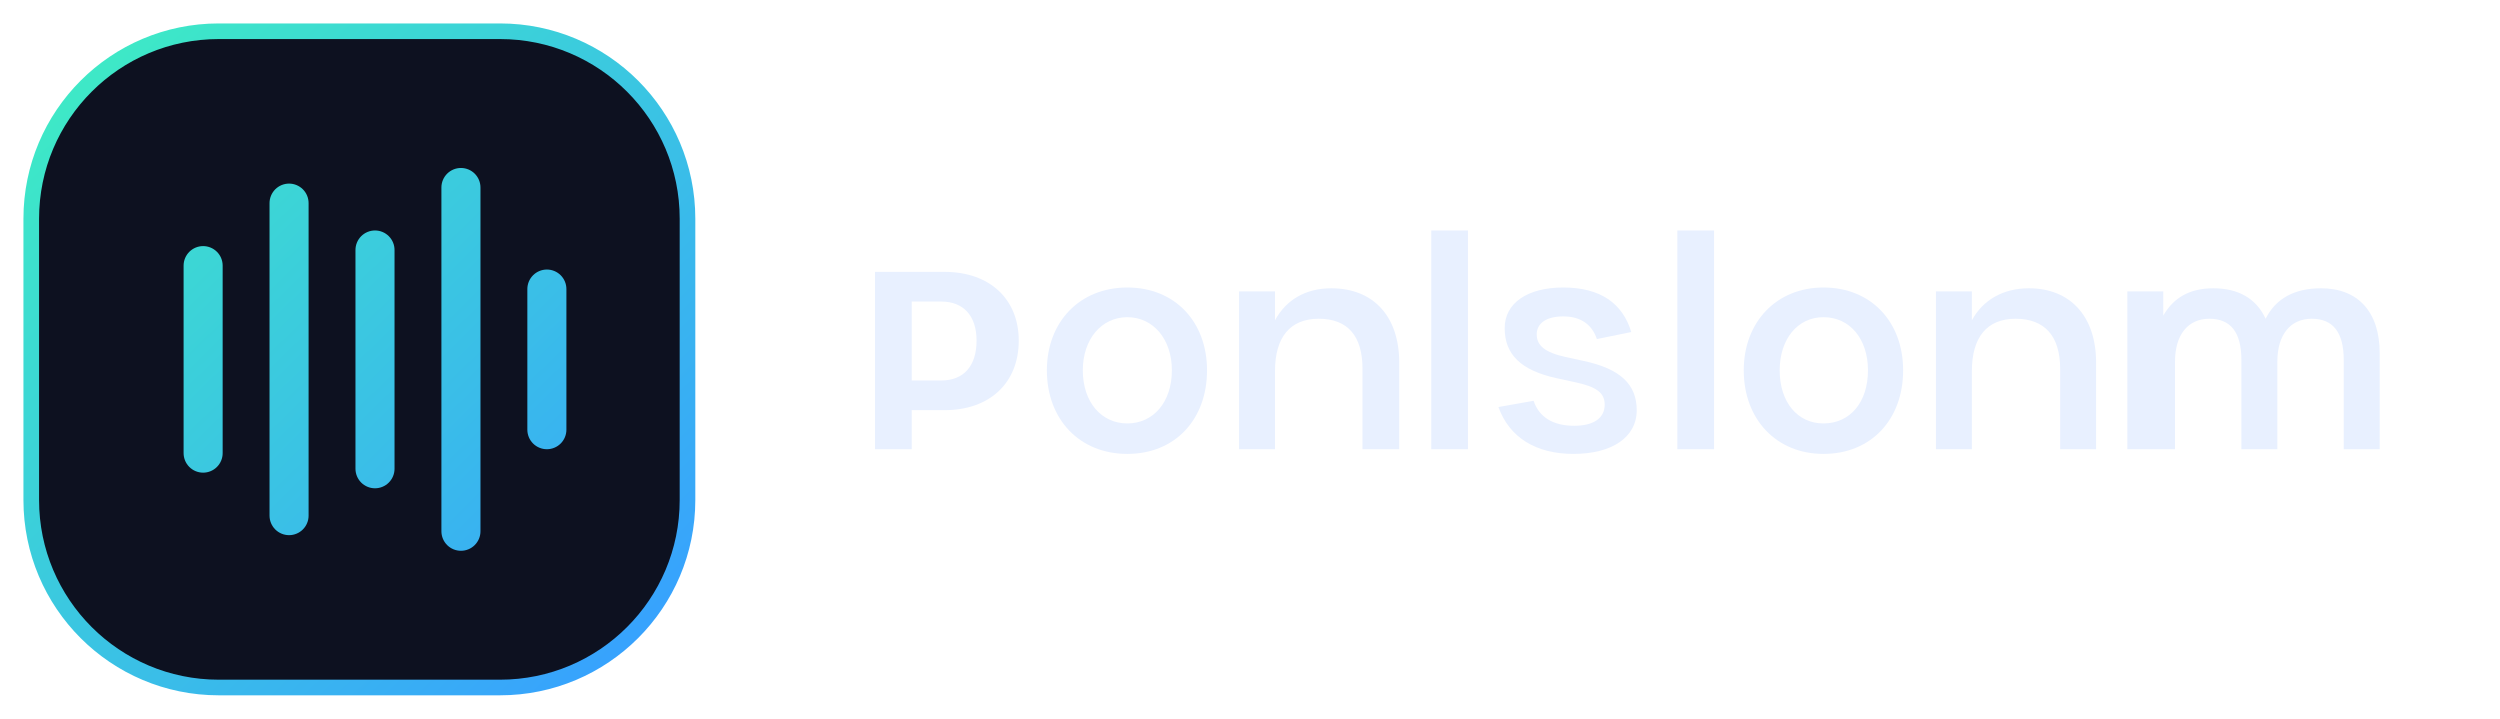
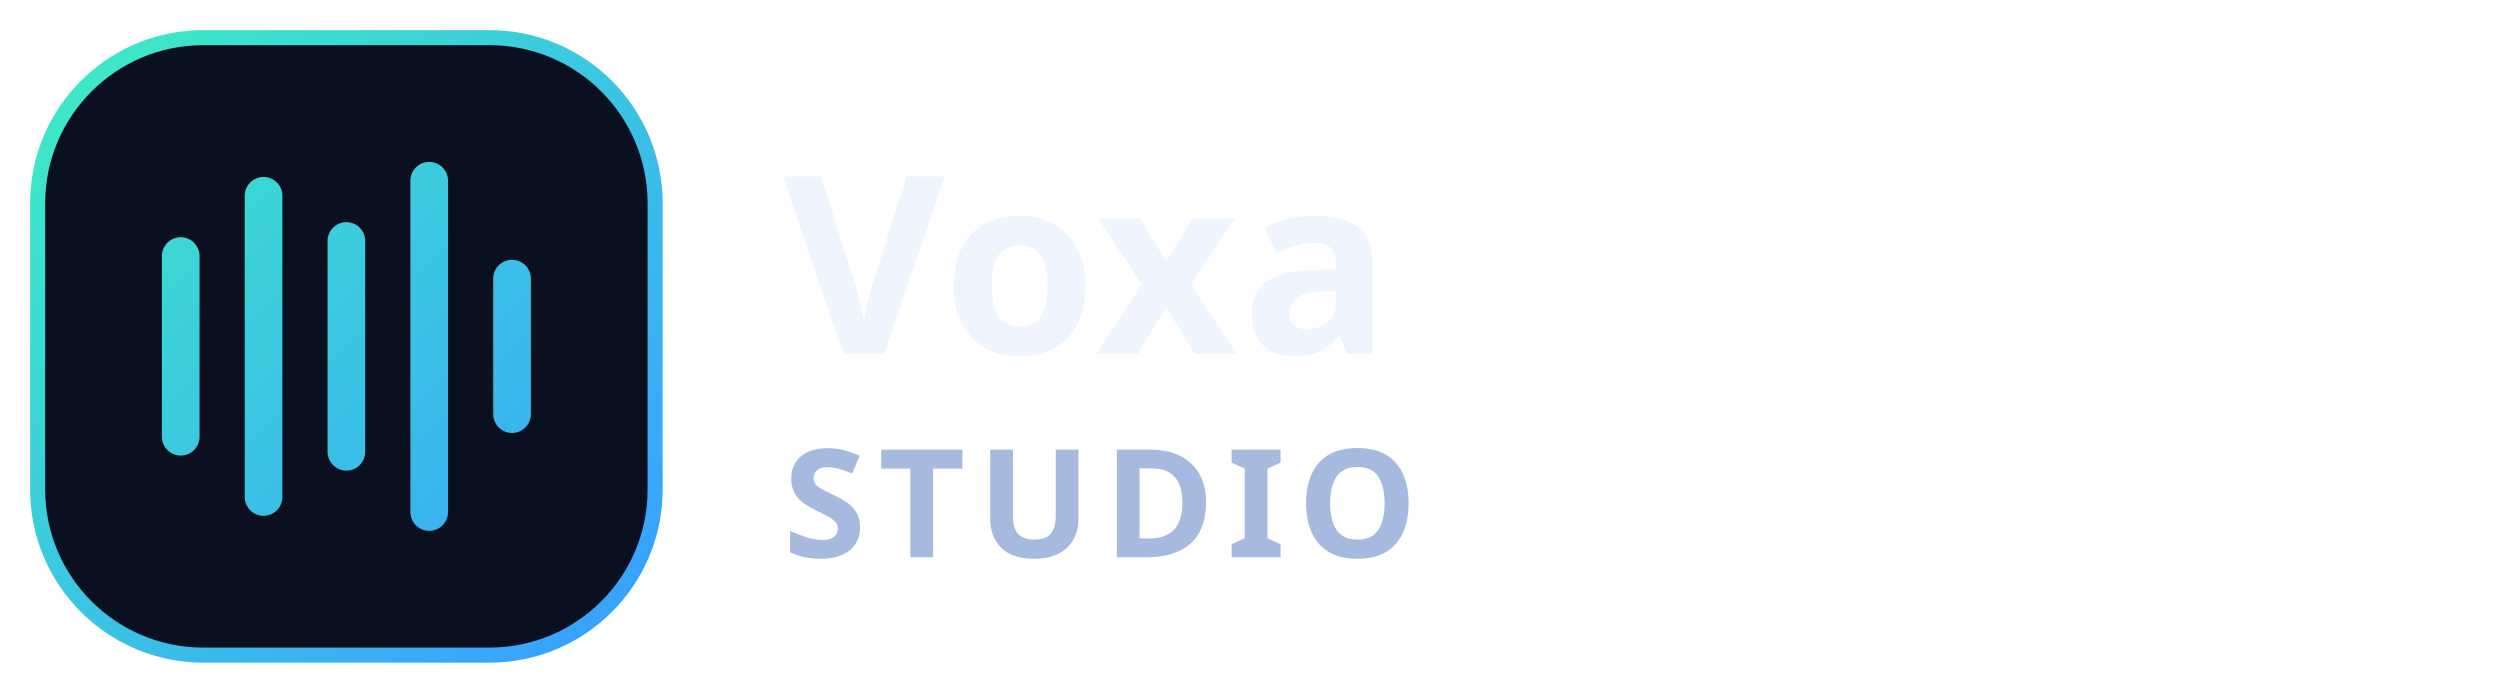
- <svg xmlns="http://www.w3.org/2000/svg" width="320" height="92" viewBox="0 0 320 92" fill="none" role="img" aria-label="Voicebox Open Lite">
+ <svg xmlns="http://www.w3.org/2000/svg" width="332" height="92" viewBox="0 0 332 92" fill="none" role="img" aria-label="Voxa Studio">
  <defs>
-     <linearGradient id="vb-glow" x1="8" y1="6" x2="84" y2="84" gradientUnits="userSpaceOnUse">
+     <linearGradient id="vb-mark" x1="6" y1="6" x2="84" y2="84" gradientUnits="userSpaceOnUse">
      <stop offset="0" stop-color="#3EECC4" />
      <stop offset="1" stop-color="#37A0FF" />
    </linearGradient>
  </defs>
-   <rect x="4" y="4" width="84" height="84" rx="24" fill="#0D1120" />
-   <rect x="4" y="4" width="84" height="84" rx="24" stroke="url(#vb-glow)" stroke-width="2" />
-   <path d="M26 58V34M37 66V26M48 60V32M59 68V24M70 55V37" stroke="url(#vb-glow)" stroke-width="5" stroke-linecap="round" />
-   <path d="M112 57.5V34.8H120.9C126.7 34.8 130.4 38.3 130.4 43.6C130.4 49 126.7 52.5 120.9 52.5H116.7V57.5H112ZM116.7 48.7H120.5C123.3 48.7 125 46.9 125 43.6C125 40.4 123.3 38.6 120.5 38.6H116.7V48.7Z" fill="#E8F0FF" />
-   <path d="M144.3 58.1C138.2 58.1 134 53.7 134 47.4C134 41.2 138.2 36.8 144.3 36.8C150.4 36.8 154.5 41.2 154.5 47.4C154.5 53.7 150.4 58.1 144.3 58.1ZM144.3 54.2C147.6 54.2 150 51.5 150 47.4C150 43.4 147.6 40.6 144.3 40.6C141 40.6 138.6 43.4 138.6 47.4C138.6 51.5 141 54.2 144.3 54.2Z" fill="#E8F0FF" />
-   <path d="M158.6 57.5V37.3H163.2V41C164.6 38.4 167.1 36.9 170.4 36.9C175.8 36.9 179.1 40.5 179.1 46.4V57.5H174.4V47.2C174.4 43 172.5 40.8 168.8 40.8C165.1 40.8 163.2 43.2 163.2 47.5V57.5H158.6Z" fill="#E8F0FF" />
-   <path d="M183.2 57.5V29.5H187.9V57.5H183.2Z" fill="#E8F0FF" />
-   <path d="M191.8 52.1L196.3 51.3C197 53.4 198.8 54.5 201.5 54.5C204 54.5 205.4 53.5 205.4 51.8C205.4 50.3 204.4 49.5 201.5 48.9L199.2 48.4C194.7 47.4 192.6 45.4 192.6 42C192.6 38.8 195.5 36.8 200.1 36.8C204.8 36.8 207.7 38.8 208.8 42.5L204.4 43.4C203.8 41.6 202.4 40.5 200.1 40.5C197.9 40.5 196.7 41.4 196.7 42.8C196.7 44.2 197.7 45.1 200.4 45.7L202.7 46.2C207.4 47.2 209.5 49.2 209.5 52.5C209.5 56 206.3 58.1 201.4 58.1C196.6 58.1 193.2 56 191.8 52.1Z" fill="#E8F0FF" />
-   <path d="M214.7 57.5V29.5H219.4V57.5H214.7Z" fill="#E8F0FF" />
-   <path d="M233.4 58.1C227.4 58.1 223.2 53.7 223.2 47.4C223.2 41.2 227.4 36.8 233.4 36.8C239.5 36.8 243.6 41.2 243.6 47.4C243.6 53.7 239.5 58.1 233.4 58.1ZM233.4 54.2C236.8 54.2 239.1 51.5 239.1 47.4C239.1 43.4 236.8 40.6 233.4 40.6C230.1 40.6 227.8 43.4 227.8 47.4C227.8 51.5 230.1 54.2 233.4 54.2Z" fill="#E8F0FF" />
-   <path d="M247.8 57.5V37.3H252.4V41C253.8 38.4 256.4 36.9 259.7 36.9C265 36.9 268.3 40.5 268.3 46.4V57.5H263.7V47.2C263.7 43 261.7 40.8 258 40.8C254.3 40.8 252.4 43.2 252.4 47.5V57.5H247.8Z" fill="#E8F0FF" />
-   <path d="M272.3 57.5V37.3H276.9V40.4C278.2 38.1 280.3 36.9 283.3 36.9C286.5 36.9 288.8 38.2 290 40.8C291.3 38.2 293.7 36.9 297.1 36.9C301.8 36.9 304.6 39.9 304.6 45.2V57.5H300V46.1C300 42.5 298.6 40.8 295.9 40.8C293.2 40.8 291.5 42.8 291.5 46.3V57.5H286.9V46.1C286.9 42.5 285.5 40.8 282.8 40.8C280.1 40.8 278.4 42.8 278.4 46.3V57.5H272.3Z" fill="#E8F0FF" />
+   <rect x="5" y="5" width="82" height="82" rx="22" fill="#0B1021" />
+   <rect x="5" y="5" width="82" height="82" rx="22" stroke="url(#vb-mark)" stroke-width="2" />
+   <path d="M24 58V34M35 66V26M46 60V32M57 68V24M68 55V37" stroke="url(#vb-mark)" stroke-width="5" stroke-linecap="round" />
+   <text x="104" y="47" fill="#EEF5FF" font-size="33" font-family="'Sora', 'IBM Plex Sans', sans-serif" font-weight="700" letter-spacing="0.4">Voxa</text>
+   <text x="104" y="74" fill="#A6BADF" font-size="20" font-family="'IBM Plex Sans', sans-serif" font-weight="600" letter-spacing="1.6">STUDIO</text>
</svg>
